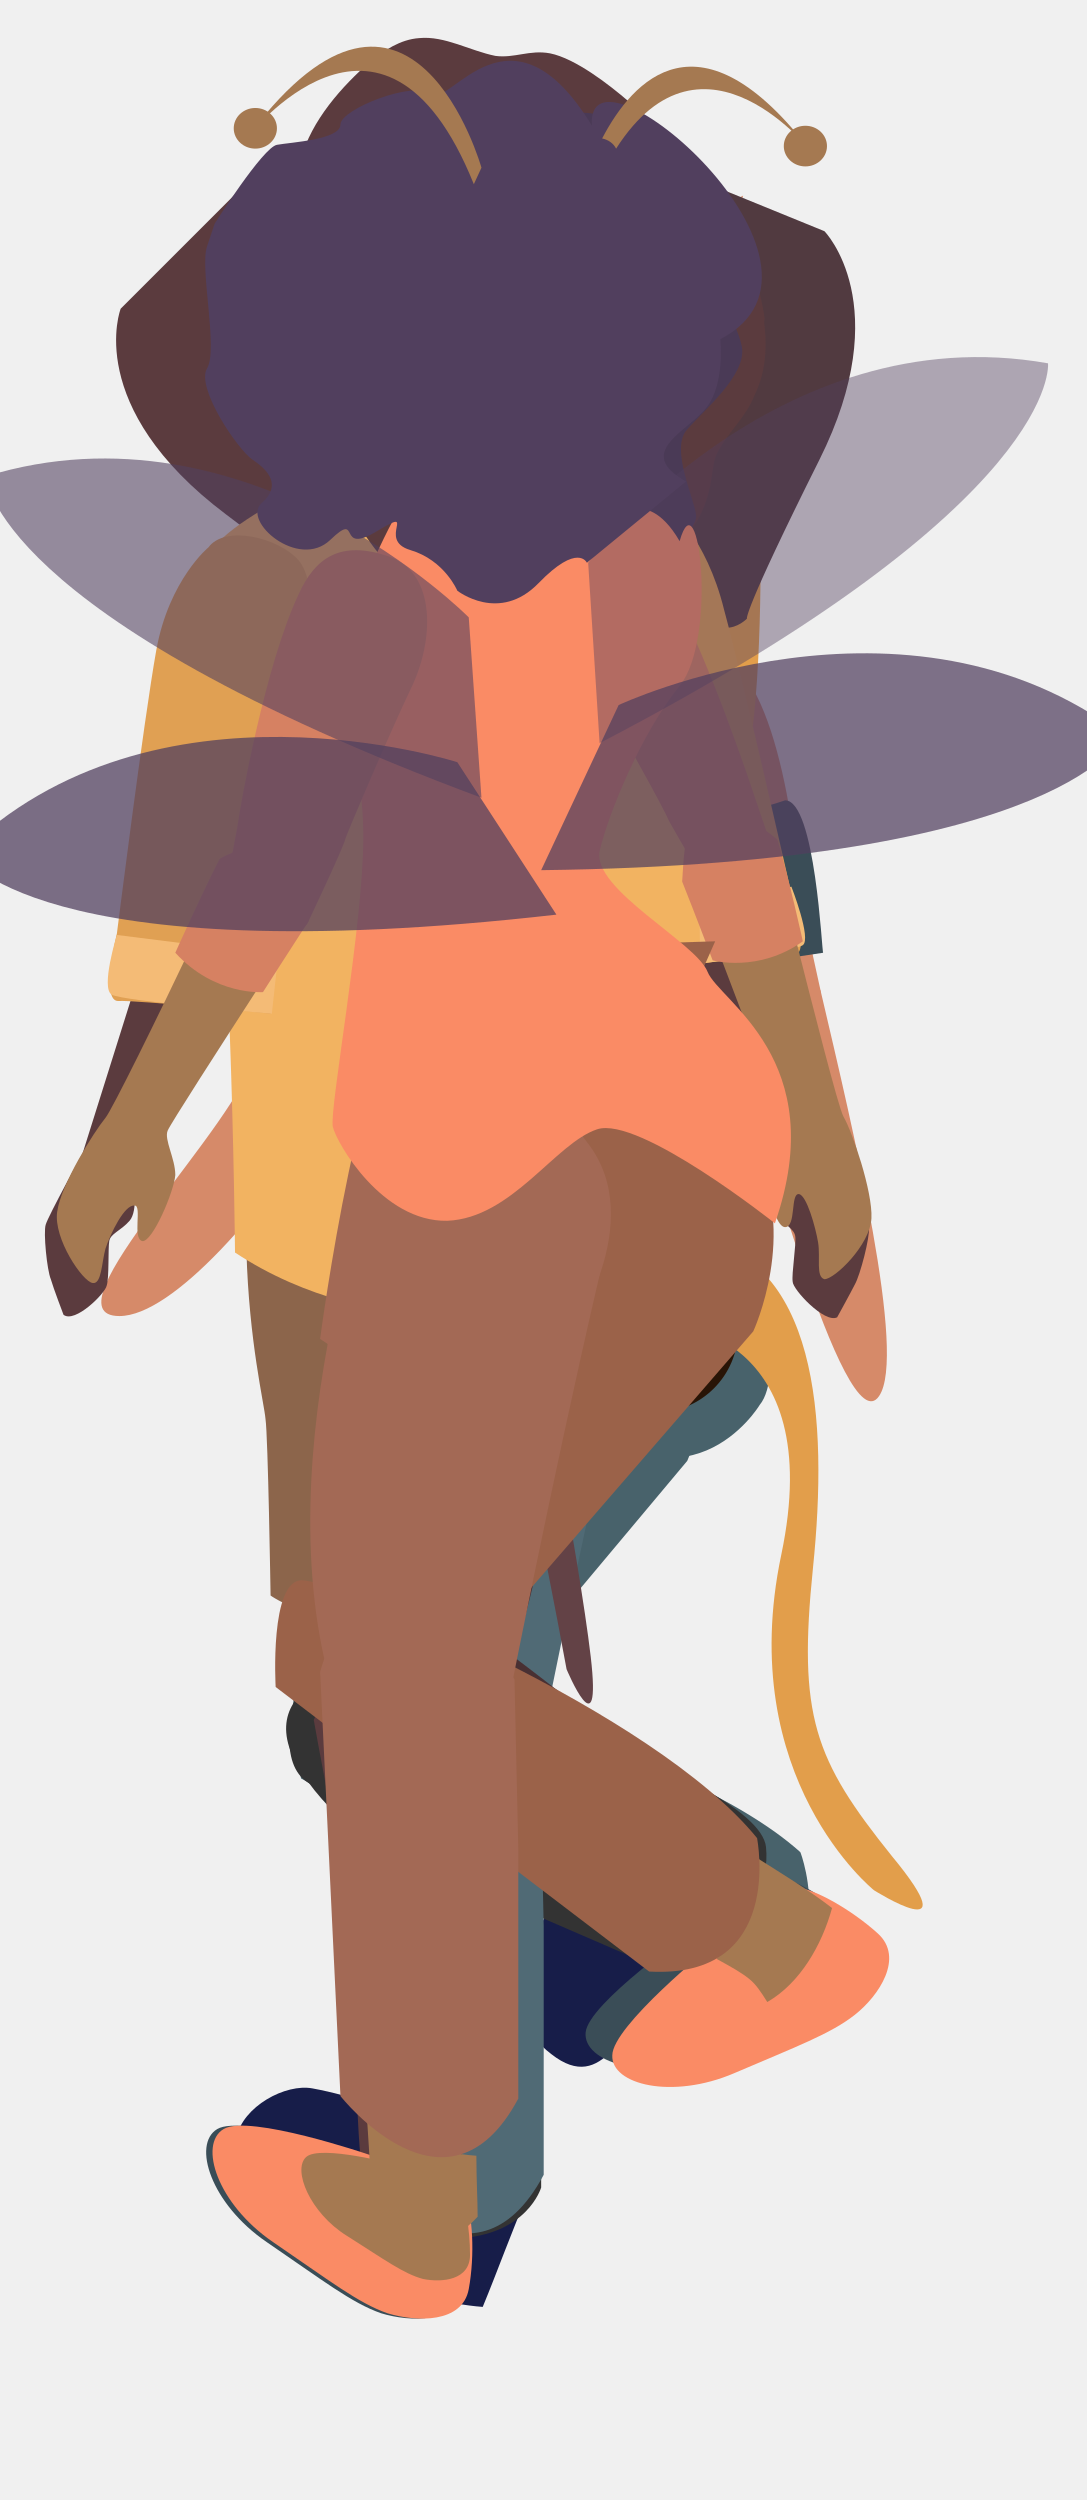
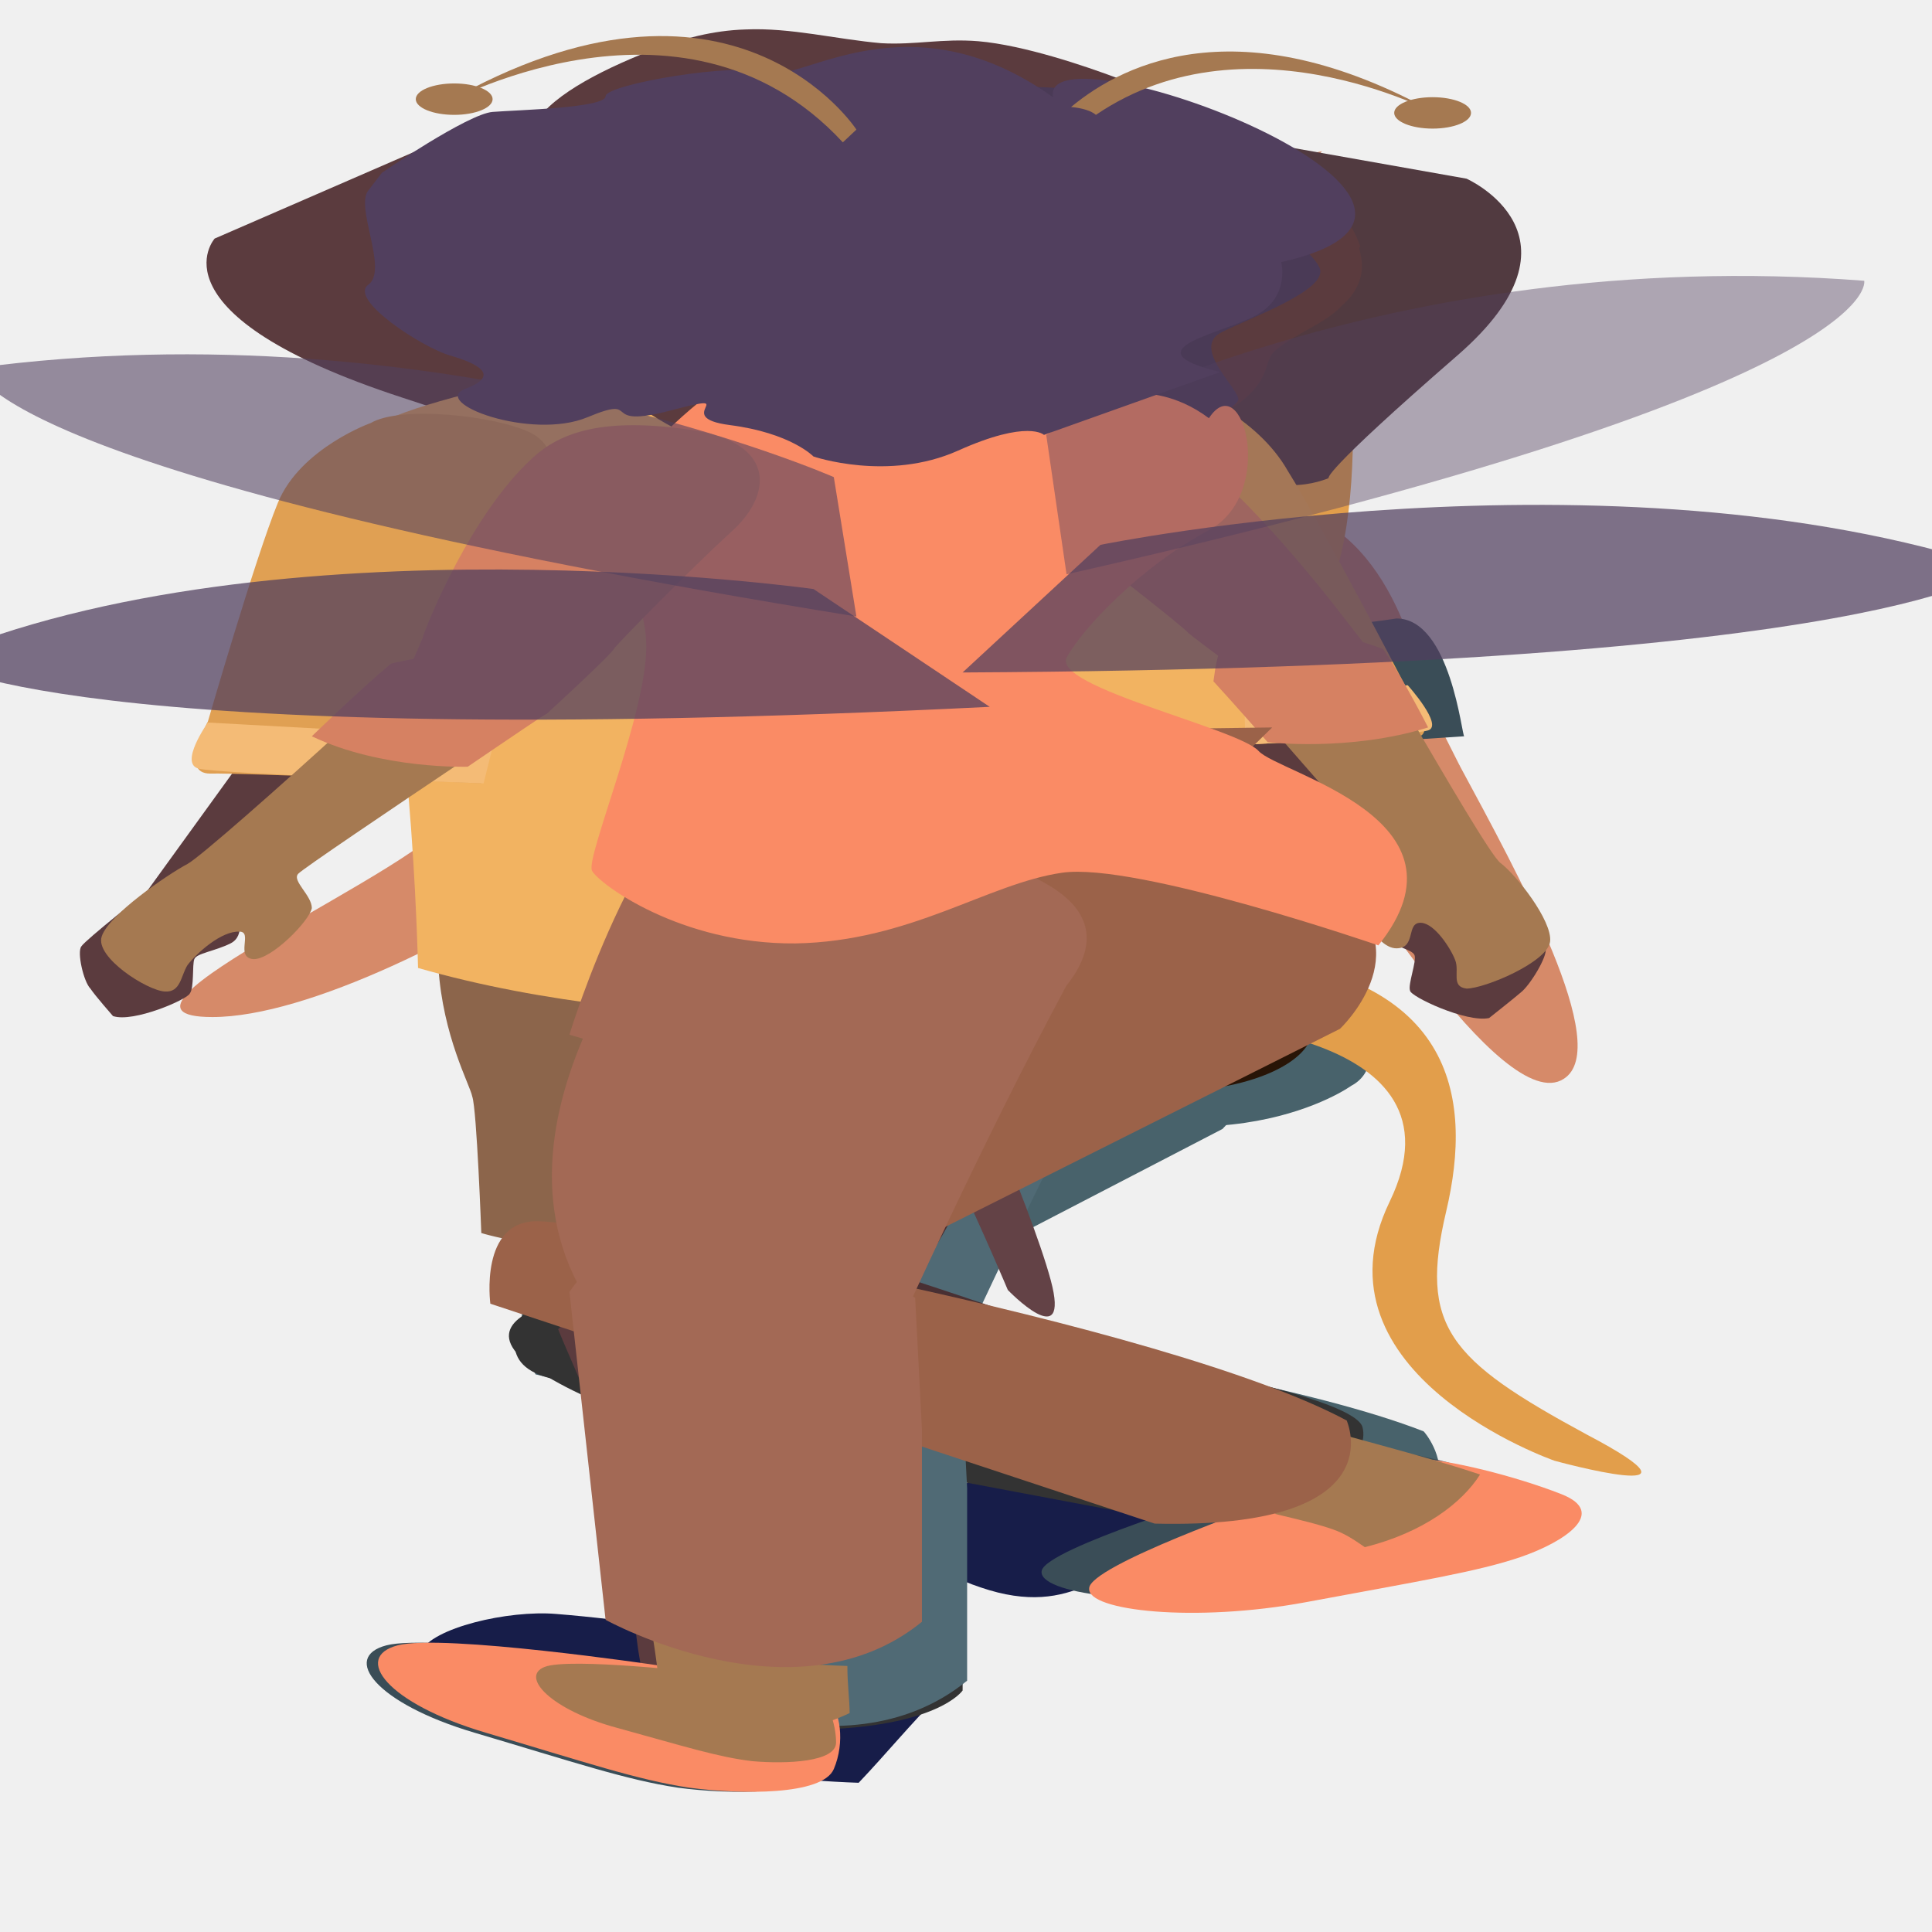
- <svg xmlns="http://www.w3.org/2000/svg" version="1.1" id="Layer_1" x="0px" y="0px" viewBox="0 0 85.5 196.8" style="enable-background:new 0 0 85.5 196.8;" xml:space="preserve">
+ <svg xmlns="http://www.w3.org/2000/svg" version="1.1" id="Layer_1" x="0px" y="0px" viewBox="0 0 85.5 196.8" style="enable-background:new 0 0 85.5 196.8;" height="250px" width="250px" preserveAspectRatio="none" xml:space="preserve">
  <style type="text/css">
	.st0{fill:#D68A69;}
	.st1{fill:#171D49;}
	.st2{fill:#48626B;}
	.st3{fill:#333333;}
	.st4{fill:#506A75;}
	.st5{fill:#FFFFFF;}
	.st6{fill:#3A4D57;}
	.st7{fill:#281406;}
	.st8{fill:#E29E4B;}
	.st9{fill:#493033;}
	.st10{fill:#966E53;}
	.st11{fill:#634246;}
	.st12{fill:#5B3B3E;}
	.st13{fill:#8C654B;}
	.st14{fill:#513A40;}
	.st15{fill:#E0A053;}
	.st16{fill:#F4BB76;}
	.st17{fill:#F2B361;}
	.st18{fill:#FA8B65;}
	.st19{fill:#A57951;}
	.st20{fill:#D68162;}
	.st21{fill:#9B6249;}
	.st22{fill:#A36955;}
	.st23{fill:#4A3A56;}
	.st24{opacity:0.58;fill:#513F5E;enable-background:new    ;}
	.st25{opacity:0.74;fill:#513F5E;enable-background:new    ;}
	.st26{opacity:0.42;fill:#513F5E;enable-background:new    ;}
	.st27{opacity:0.72;fill:#513F5E;enable-background:new    ;}
	.st28{fill:#513F5E;}

	@-webkit-keyframes leg_back_top {
	  0% {
	      -webkit-transform-origin: 20% 40%;
	              transform-origin: 20% 40%;
	      -webkit-transform: translate(0%, -10%) rotateZ(0deg);
	              transform: translate(0%, -10%) rotateZ(0deg);
	  }
	  15% {
	      -webkit-transform-origin: 20% 40%;
	              transform-origin: 20% 40%;
	      -webkit-transform: translate(-10%, -10%) rotateZ(-20deg);
	              transform: translate(-10%, -10%) rotateZ(-20deg);
	  }
	  30% {
	      -webkit-transform-origin: 20% 40%;
	              transform-origin: 20% 40%;
	      -webkit-transform: translate(5%, -10%) rotateZ(-20deg);
	              transform: translate(5%, -10%) rotateZ(-20deg);
	  }
	  45% {
	      -webkit-transform-origin: 20% 40%;
	              transform-origin: 20% 40%;
	      -webkit-transform: translate(-10%, 0%) rotateZ(-30deg);
	              transform: translate(-10%, 0%) rotateZ(-30deg);
	  }
	  60% {
	      -webkit-transform-origin: 20% 40%;
	              transform-origin: 20% 40%;
	      -webkit-transform: translate(-10%, 10%) rotateZ(-40deg);
	              transform: translate(-10%, 10%) rotateZ(-40deg);
	  }
	  70% {
	      -webkit-transform-origin: 20% 40%;
	              transform-origin: 20% 40%;
	      -webkit-transform: translate(30%, 10%) rotateZ(-50deg);
	              transform: translate(30%, 10%) rotateZ(-50deg);
	  }
	  80% {
	      -webkit-transform-origin: 20% 40%;
	              transform-origin: 20% 40%;
	      -webkit-transform: translate(30%, 10%) rotateZ(-30deg);
	              transform: translate(30%, 10%) rotateZ(-30deg);
	  }
	}
	@keyframes leg_back_top {
	  0% {
	      -webkit-transform-origin: 20% 40%;
	              transform-origin: 20% 40%;
	      -webkit-transform: translate(0%, -10%) rotateZ(0deg);
	              transform: translate(0%, -10%) rotateZ(0deg);
	  }
	  15% {
	      -webkit-transform-origin: 20% 40%;
	              transform-origin: 20% 40%;
	      -webkit-transform: translate(-10%, -10%) rotateZ(-20deg);
	              transform: translate(-10%, -10%) rotateZ(-20deg);
	  }
	  30% {
	      -webkit-transform-origin: 20% 40%;
	              transform-origin: 20% 40%;
	      -webkit-transform: translate(5%, -10%) rotateZ(-20deg);
	              transform: translate(5%, -10%) rotateZ(-20deg);
	  }
	  45% {
	      -webkit-transform-origin: 20% 40%;
	              transform-origin: 20% 40%;
	      -webkit-transform: translate(-10%, 0%) rotateZ(-30deg);
	              transform: translate(-10%, 0%) rotateZ(-30deg);
	  }
	  60% {
	      -webkit-transform-origin: 20% 40%;
	              transform-origin: 20% 40%;
	      -webkit-transform: translate(-10%, 10%) rotateZ(-40deg);
	              transform: translate(-10%, 10%) rotateZ(-40deg);
	  }
	  70% {
	      -webkit-transform-origin: 20% 40%;
	              transform-origin: 20% 40%;
	      -webkit-transform: translate(30%, 10%) rotateZ(-50deg);
	              transform: translate(30%, 10%) rotateZ(-50deg);
	  }
	  80% {
	      -webkit-transform-origin: 20% 40%;
	              transform-origin: 20% 40%;
	      -webkit-transform: translate(30%, 10%) rotateZ(-30deg);
	              transform: translate(30%, 10%) rotateZ(-30deg);
	  }
	}
	@-webkit-keyframes leg_back_bot {
	    0% {
	        -webkit-transform-origin: 20% 40%;
	                transform-origin: 20% 40%;
	        -webkit-transform: translate(-10%, -30%) rotateZ(60deg);
	                transform: translate(-10%, -30%) rotateZ(60deg);
	    }
	    15% {
	        -webkit-transform-origin: 20% 40%;
	                transform-origin: 20% 40%;
	        -webkit-transform: translate(-0%, -40%) rotateZ(70deg);
	                transform: translate(-0%, -40%) rotateZ(70deg);
	    }
	    30% {
	        -webkit-transform-origin: 20% 40%;
	                transform-origin: 20% 40%;
	        -webkit-transform: translate(10%, 0%) rotateZ(60deg);
	                transform: translate(10%, 0%) rotateZ(60deg);
	    }
	    45% {
	        -webkit-transform-origin: 20% 40%;
	                transform-origin: 20% 40%;
	        -webkit-transform: translate(15%, 0%) rotateZ(60deg);
	                transform: translate(15%, 0%) rotateZ(60deg);
	    }
	    60% {
	        -webkit-transform-origin: 20% 40%;
	                transform-origin: 20% 40%;
	        -webkit-transform: translate(20%, 0%) rotateZ(60deg);
	                transform: translate(20%, 0%) rotateZ(60deg);
	    }
	    70% {
	        -webkit-transform-origin: 20% 40%;
	                transform-origin: 20% 40%;
	        -webkit-transform: translate(70%, 0%) rotateZ(30deg);
	                transform: translate(70%, 0%) rotateZ(30deg);
	    }
	    80% {
	        -webkit-transform-origin: 20% 40%;
	                transform-origin: 20% 40%;
	        -webkit-transform: translate(50%, 0%) rotateZ(20deg);
	                transform: translate(50%, 0%) rotateZ(20deg);
	    }
	}
	@keyframes leg_back_bot {
	    0% {
	        -webkit-transform-origin: 20% 40%;
	                transform-origin: 20% 40%;
	        -webkit-transform: translate(-10%, -30%) rotateZ(60deg);
	                transform: translate(-10%, -30%) rotateZ(60deg);
	    }
	    15% {
	        -webkit-transform-origin: 20% 40%;
	                transform-origin: 20% 40%;
	        -webkit-transform: translate(-0%, -40%) rotateZ(70deg);
	                transform: translate(-0%, -40%) rotateZ(70deg);
	    }
	    30% {
	        -webkit-transform-origin: 20% 40%;
	                transform-origin: 20% 40%;
	        -webkit-transform: translate(10%, 0%) rotateZ(60deg);
	                transform: translate(10%, 0%) rotateZ(60deg);
	    }
	    45% {
	        -webkit-transform-origin: 20% 40%;
	                transform-origin: 20% 40%;
	        -webkit-transform: translate(15%, 0%) rotateZ(60deg);
	                transform: translate(15%, 0%) rotateZ(60deg);
	    }
	    60% {
	        -webkit-transform-origin: 20% 40%;
	                transform-origin: 20% 40%;
	        -webkit-transform: translate(20%, 0%) rotateZ(60deg);
	                transform: translate(20%, 0%) rotateZ(60deg);
	    }
	    70% {
	        -webkit-transform-origin: 20% 40%;
	                transform-origin: 20% 40%;
	        -webkit-transform: translate(70%, 0%) rotateZ(30deg);
	                transform: translate(70%, 0%) rotateZ(30deg);
	    }
	    80% {
	        -webkit-transform-origin: 20% 40%;
	                transform-origin: 20% 40%;
	        -webkit-transform: translate(50%, 0%) rotateZ(20deg);
	                transform: translate(50%, 0%) rotateZ(20deg);
	    }
	}
	@-webkit-keyframes foot_back {
	  0% {
	      -webkit-transform-origin: 20% 40%;
	              transform-origin: 20% 40%;
	      -webkit-transform: translate(-140%, 30%) rotateZ(10deg);
	              transform: translate(-140%, 30%) rotateZ(10deg);
	  }
	  15% {
	      -webkit-transform-origin: 20% 40%;
	              transform-origin: 20% 40%;
	      -webkit-transform: translate(-105%, 5%) rotateZ(60deg);
	              transform: translate(-105%, 5%) rotateZ(60deg);
	  }
	  30% {
	      -webkit-transform-origin: 20% 40%;
	              transform-origin: 20% 40%;
	      -webkit-transform: translate(-110%, 80%) rotateZ(40deg);
	              transform: translate(-110%, 80%) rotateZ(40deg);
	  }
	  45% {
	      -webkit-transform-origin: 20% 40%;
	              transform-origin: 20% 40%;
	      -webkit-transform: translate(-80%, 80%) rotateZ(40deg);
	              transform: translate(-80%, 80%) rotateZ(40deg);
	  }
	  60% {
	      -webkit-transform-origin: 20% 40%;
	              transform-origin: 20% 40%;
	      -webkit-transform: translate(-60%, 90%) rotateZ(20deg);
	              transform: translate(-60%, 90%) rotateZ(20deg);
	  }
	  70% {
	      -webkit-transform-origin: 20% 40%;
	              transform-origin: 20% 40%;
	      -webkit-transform: translate(150%, 100%) rotateZ(-50deg);
	              transform: translate(150%, 100%) rotateZ(-50deg);
	  }
	  80% {
	      -webkit-transform-origin: 20% 40%;
	              transform-origin: 20% 40%;
	      -webkit-transform: translate(130%, 80%) rotateZ(-60deg);
	              transform: translate(130%, 80%) rotateZ(-60deg);
	  }
	}
	@keyframes foot_back {
	  0% {
	      -webkit-transform-origin: 20% 40%;
	              transform-origin: 20% 40%;
	      -webkit-transform: translate(-140%, 30%) rotateZ(10deg);
	              transform: translate(-140%, 30%) rotateZ(10deg);
	  }
	  15% {
	      -webkit-transform-origin: 20% 40%;
	              transform-origin: 20% 40%;
	      -webkit-transform: translate(-105%, 5%) rotateZ(60deg);
	              transform: translate(-105%, 5%) rotateZ(60deg);
	  }
	  30% {
	      -webkit-transform-origin: 20% 40%;
	              transform-origin: 20% 40%;
	      -webkit-transform: translate(-110%, 80%) rotateZ(40deg);
	              transform: translate(-110%, 80%) rotateZ(40deg);
	  }
	  45% {
	      -webkit-transform-origin: 20% 40%;
	              transform-origin: 20% 40%;
	      -webkit-transform: translate(-80%, 80%) rotateZ(40deg);
	              transform: translate(-80%, 80%) rotateZ(40deg);
	  }
	  60% {
	      -webkit-transform-origin: 20% 40%;
	              transform-origin: 20% 40%;
	      -webkit-transform: translate(-60%, 90%) rotateZ(20deg);
	              transform: translate(-60%, 90%) rotateZ(20deg);
	  }
	  70% {
	      -webkit-transform-origin: 20% 40%;
	              transform-origin: 20% 40%;
	      -webkit-transform: translate(150%, 100%) rotateZ(-50deg);
	              transform: translate(150%, 100%) rotateZ(-50deg);
	  }
	  80% {
	      -webkit-transform-origin: 20% 40%;
	              transform-origin: 20% 40%;
	      -webkit-transform: translate(130%, 80%) rotateZ(-60deg);
	              transform: translate(130%, 80%) rotateZ(-60deg);
	  }
	}


	@-webkit-keyframes leg_front_top {
	  0% {
	      -webkit-transform-origin: 20% 40%;
	              transform-origin: 20% 40%;
	      -webkit-transform: translate(0%, 0%) rotateZ(-10deg);
	              transform: translate(0%, 0%) rotateZ(-10deg);
	  }
	  15% {
	      -webkit-transform-origin: 20% 40%;
	              transform-origin: 20% 40%;
	      -webkit-transform: translate(10%, 0%) rotateZ(-10deg);
	              transform: translate(10%, 0%) rotateZ(-10deg);
	  }
	  30% {
	      -webkit-transform-origin: 20% 40%;
	              transform-origin: 20% 40%;
	      -webkit-transform: translate(10%, 0%) rotateZ(-10deg);
	              transform: translate(10%, 0%) rotateZ(-10deg);
	  }
	  45% {
	      -webkit-transform-origin: 20% 40%;
	              transform-origin: 20% 40%;
	      -webkit-transform: translate(-20%, 0%) rotateZ(20deg);
	              transform: translate(-20%, 0%) rotateZ(20deg);
	  }
	  60% {
	      -webkit-transform-origin: 20% 40%;
	              transform-origin: 20% 40%;
	      -webkit-transform: translate(-20%, -10%) rotateZ(30deg);
	              transform: translate(-20%, -10%) rotateZ(30deg);
	  }
	  70% {
	      -webkit-transform-origin: 20% 40%;
	              transform-origin: 20% 40%;
	      -webkit-transform: translate(-0%, -10%) rotateZ(0deg);
	              transform: translate(-0%, -10%) rotateZ(0deg);
	  }
	  80% {
	      -webkit-transform-origin: 20% 40%;
	              transform-origin: 20% 40%;
	      -webkit-transform: translate(-10%, -10%) rotateZ(10deg);
	              transform: translate(-10%, -10%) rotateZ(10deg);
	  }
	}


	@keyframes leg_front_top {
	  0% {
	      -webkit-transform-origin: 20% 40%;
	              transform-origin: 20% 40%;
	      -webkit-transform: translate(0%, 0%) rotateZ(-10deg);
	              transform: translate(0%, 0%) rotateZ(-10deg);
	  }
	  15% {
	      -webkit-transform-origin: 20% 40%;
	              transform-origin: 20% 40%;
	      -webkit-transform: translate(10%, 0%) rotateZ(-10deg);
	              transform: translate(10%, 0%) rotateZ(-10deg);
	  }
	  30% {
	      -webkit-transform-origin: 20% 40%;
	              transform-origin: 20% 40%;
	      -webkit-transform: translate(10%, 0%) rotateZ(-10deg);
	              transform: translate(10%, 0%) rotateZ(-10deg);
	  }
	  45% {
	      -webkit-transform-origin: 20% 40%;
	              transform-origin: 20% 40%;
	      -webkit-transform: translate(-20%, 0%) rotateZ(20deg);
	              transform: translate(-20%, 0%) rotateZ(20deg);
	  }
	  60% {
	      -webkit-transform-origin: 20% 40%;
	              transform-origin: 20% 40%;
	      -webkit-transform: translate(-20%, -10%) rotateZ(30deg);
	              transform: translate(-20%, -10%) rotateZ(30deg);
	  }
	  70% {
	      -webkit-transform-origin: 20% 40%;
	              transform-origin: 20% 40%;
	      -webkit-transform: translate(-0%, -10%) rotateZ(0deg);
	              transform: translate(-0%, -10%) rotateZ(0deg);
	  }
	  80% {
	      -webkit-transform-origin: 20% 40%;
	              transform-origin: 20% 40%;
	      -webkit-transform: translate(-10%, -10%) rotateZ(10deg);
	              transform: translate(-10%, -10%) rotateZ(10deg);
	  }
	}
	@-webkit-keyframes leg_front_bot {

	  0% {
	      -webkit-transform-origin: 20% 40%;
	              transform-origin: 20% 40%;
	      -webkit-transform: translate(30%, 0%) rotateZ(-10deg);
	              transform: translate(30%, 0%) rotateZ(-10deg);
	  }
	  15% {
	      -webkit-transform-origin: 20% 40%;
	              transform-origin: 20% 40%;
	      -webkit-transform: translate(80%, 0%) rotateZ(-10deg);
	              transform: translate(80%, 0%) rotateZ(-10deg);
	  }
	  30% {
	      -webkit-transform-origin: 20% 40%;
	              transform-origin: 20% 40%;
	      -webkit-transform: translate(60%, 0%) rotateZ(-10deg);
	              transform: translate(60%, 0%) rotateZ(-10deg);
	  }
	  45% {
	      -webkit-transform-origin: 20% 40%;
	              transform-origin: 20% 40%;
	      -webkit-transform: translate(5%, 10%) rotateZ(-50deg);
	              transform: translate(5%, 10%) rotateZ(-50deg);
	  }
	  60% {
	      -webkit-transform-origin: 20% 40%;
	              transform-origin: 20% 40%;
	      -webkit-transform: translate(-120%, -10%) rotateZ(-10deg);
	              transform: translate(-120%, -10%) rotateZ(-10deg);
	  }
	  70% {
	      -webkit-transform-origin: 20% 40%;
	              transform-origin: 20% 40%;
	      -webkit-transform: translate(-10%, -10%) rotateZ(0deg);
	              transform: translate(-10%, -10%) rotateZ(0deg);
	  }
	  80% {
	      -webkit-transform-origin: 20% 40%;
	              transform-origin: 20% 40%;
	      -webkit-transform: translate(-40%, 0%) rotateZ(-10deg);
	              transform: translate(-40%, 0%) rotateZ(-10deg);
	  }
	}
	@keyframes leg_front_bot {

	  0% {
	      -webkit-transform-origin: 20% 40%;
	              transform-origin: 20% 40%;
	      -webkit-transform: translate(30%, 0%) rotateZ(-10deg);
	              transform: translate(30%, 0%) rotateZ(-10deg);
	  }
	  15% {
	      -webkit-transform-origin: 20% 40%;
	              transform-origin: 20% 40%;
	      -webkit-transform: translate(80%, 0%) rotateZ(-10deg);
	              transform: translate(80%, 0%) rotateZ(-10deg);
	  }
	  30% {
	      -webkit-transform-origin: 20% 40%;
	              transform-origin: 20% 40%;
	      -webkit-transform: translate(60%, 0%) rotateZ(-10deg);
	              transform: translate(60%, 0%) rotateZ(-10deg);
	  }
	  45% {
	      -webkit-transform-origin: 20% 40%;
	              transform-origin: 20% 40%;
	      -webkit-transform: translate(5%, 10%) rotateZ(-50deg);
	              transform: translate(5%, 10%) rotateZ(-50deg);
	  }
	  60% {
	      -webkit-transform-origin: 20% 40%;
	              transform-origin: 20% 40%;
	      -webkit-transform: translate(-120%, -10%) rotateZ(-10deg);
	              transform: translate(-120%, -10%) rotateZ(-10deg);
	  }
	  70% {
	      -webkit-transform-origin: 20% 40%;
	              transform-origin: 20% 40%;
	      -webkit-transform: translate(-10%, -10%) rotateZ(0deg);
	              transform: translate(-10%, -10%) rotateZ(0deg);
	  }
	  80% {
	      -webkit-transform-origin: 20% 40%;
	              transform-origin: 20% 40%;
	      -webkit-transform: translate(-40%, 0%) rotateZ(-10deg);
	              transform: translate(-40%, 0%) rotateZ(-10deg);
	  }
	}

	@-webkit-keyframes foot_front {
	  0% {
	      -webkit-transform-origin: 20% 40%;
	              transform-origin: 20% 40%;
	      -webkit-transform: translate(20%, 0%) rotateZ(-10deg);
	              transform: translate(20%, 0%) rotateZ(-10deg);
	  }
	  15% {
	      -webkit-transform-origin: 20% 40%;
	              transform-origin: 20% 40%;
	      -webkit-transform: translate(60%, 0%) rotateZ(-10deg);
	              transform: translate(60%, 0%) rotateZ(-10deg);
	  }
	  30% {
	      -webkit-transform-origin: 20% 40%;
	              transform-origin: 20% 40%;
	      -webkit-transform: translate(50%, 30%) rotateZ(-40deg);
	              transform: translate(50%, 30%) rotateZ(-40deg);
	  }
	  45% {
	      -webkit-transform-origin: 20% 40%;
	              transform-origin: 20% 40%;
	      -webkit-transform: translate(80%, -10%) rotateZ(-60deg);
	              transform: translate(80%, -10%) rotateZ(-60deg);
	  }
	  60% {
	      -webkit-transform-origin: 20% 40%;
	              transform-origin: 20% 40%;
	      -webkit-transform: translate(-70%, -10%) rotateZ(-20deg);
	              transform: translate(-70%, -10%) rotateZ(-20deg);
	  }
	  70% {
	      -webkit-transform-origin: 20% 40%;
	              transform-origin: 20% 40%;
	      -webkit-transform: translate(-10%, -40%) rotateZ(20deg);
	              transform: translate(-10%, -40%) rotateZ(20deg);
	  }
	  80% {
	      -webkit-transform-origin: 20% 40%;
	              transform-origin: 20% 40%;
	      -webkit-transform: translate(-10%, -10%) rotateZ(-20deg);
	              transform: translate(-10%, -10%) rotateZ(-20deg);
	  }
	}

	@keyframes foot_front {
	  0% {
	      -webkit-transform-origin: 20% 40%;
	              transform-origin: 20% 40%;
	      -webkit-transform: translate(20%, 0%) rotateZ(-10deg);
	              transform: translate(20%, 0%) rotateZ(-10deg);
	  }
	  15% {
	      -webkit-transform-origin: 20% 40%;
	              transform-origin: 20% 40%;
	      -webkit-transform: translate(60%, 0%) rotateZ(-10deg);
	              transform: translate(60%, 0%) rotateZ(-10deg);
	  }
	  30% {
	      -webkit-transform-origin: 20% 40%;
	              transform-origin: 20% 40%;
	      -webkit-transform: translate(50%, 30%) rotateZ(-40deg);
	              transform: translate(50%, 30%) rotateZ(-40deg);
	  }
	  45% {
	      -webkit-transform-origin: 20% 40%;
	              transform-origin: 20% 40%;
	      -webkit-transform: translate(80%, -10%) rotateZ(-60deg);
	              transform: translate(80%, -10%) rotateZ(-60deg);
	  }
	  60% {
	      -webkit-transform-origin: 20% 40%;
	              transform-origin: 20% 40%;
	      -webkit-transform: translate(-70%, -10%) rotateZ(-20deg);
	              transform: translate(-70%, -10%) rotateZ(-20deg);
	  }
	  70% {
	      -webkit-transform-origin: 20% 40%;
	              transform-origin: 20% 40%;
	      -webkit-transform: translate(-10%, -40%) rotateZ(20deg);
	              transform: translate(-10%, -40%) rotateZ(20deg);
	  }
	  80% {
	      -webkit-transform-origin: 20% 40%;
	              transform-origin: 20% 40%;
	      -webkit-transform: translate(-10%, -10%) rotateZ(-20deg);
	              transform: translate(-10%, -10%) rotateZ(-20deg);
	  }
	}


	@-webkit-keyframes arm_back_top {
	  0% {
	      -webkit-transform-origin: 20% 40%;
	              transform-origin: 20% 40%;
	      -webkit-transform: translate(0%, 0%) rotateZ(0deg);
	              transform: translate(0%, 0%) rotateZ(0deg);
	  }
	  45% {
	      -webkit-transform-origin: 20% 40%;
	              transform-origin: 20% 40%;
	      -webkit-transform: translate(-20%, 0%) rotateZ(20deg);
	              transform: translate(-20%, 0%) rotateZ(20deg);
	  }
	}


	@keyframes arm_back_top {
	  0% {
	      -webkit-transform-origin: 20% 40%;
	              transform-origin: 20% 40%;
	      -webkit-transform: translate(0%, 0%) rotateZ(0deg);
	              transform: translate(0%, 0%) rotateZ(0deg);
	  }
	  45% {
	      -webkit-transform-origin: 20% 40%;
	              transform-origin: 20% 40%;
	      -webkit-transform: translate(-20%, 0%) rotateZ(20deg);
	              transform: translate(-20%, 0%) rotateZ(20deg);
	  }
	}

	@-webkit-keyframes arm_back_bot {
	  0% {
	      -webkit-transform-origin: 20% 40%;
	              transform-origin: 20% 40%;
	      -webkit-transform: translate(0%, 0%) rotateZ(0deg);
	              transform: translate(0%, 0%) rotateZ(0deg);
	  }
	    45% {
	        -webkit-transform-origin: 20% 40%;
	                transform-origin: 20% 40%;
	        -webkit-transform: translate(-120%, 0%) rotateZ(30deg);
	                transform: translate(-120%, 0%) rotateZ(30deg);
	    }
	}

	@keyframes arm_back_bot {
	  0% {
	      -webkit-transform-origin: 20% 40%;
	              transform-origin: 20% 40%;
	      -webkit-transform: translate(0%, 0%) rotateZ(0deg);
	              transform: translate(0%, 0%) rotateZ(0deg);
	  }
	    45% {
	        -webkit-transform-origin: 20% 40%;
	                transform-origin: 20% 40%;
	        -webkit-transform: translate(-120%, 0%) rotateZ(30deg);
	                transform: translate(-120%, 0%) rotateZ(30deg);
	    }
	}

	@-webkit-keyframes arm_front_top {
	  0% {
	      -webkit-transform-origin: 20% 40%;
	              transform-origin: 20% 40%;
	      -webkit-transform: translate(0%, 0%) rotateZ(-0deg);
	              transform: translate(0%, 0%) rotateZ(-0deg);
	  }
	  45% {
	      -webkit-transform-origin: 20% 40%;
	              transform-origin: 20% 40%;
	      -webkit-transform: translate(15%, 5%) rotateZ(-20deg);
	              transform: translate(15%, 5%) rotateZ(-20deg);
	  }
	}

	@keyframes arm_front_top {
	  0% {
	      -webkit-transform-origin: 20% 40%;
	              transform-origin: 20% 40%;
	      -webkit-transform: translate(0%, 0%) rotateZ(-0deg);
	              transform: translate(0%, 0%) rotateZ(-0deg);
	  }
	  45% {
	      -webkit-transform-origin: 20% 40%;
	              transform-origin: 20% 40%;
	      -webkit-transform: translate(15%, 5%) rotateZ(-20deg);
	              transform: translate(15%, 5%) rotateZ(-20deg);
	  }
	}

	@-webkit-keyframes arm_front_bot {
	  0% {
	      -webkit-transform-origin: 20% 40%;
	              transform-origin: 20% 40%;
	      -webkit-transform: translate(0%, 0%) rotateZ(0deg);
	              transform: translate(0%, 0%) rotateZ(0deg);
	  }
	  45% {
	      -webkit-transform-origin: 20% 40%;
	              transform-origin: 20% 40%;
	      -webkit-transform: translate(70%, 30%) rotateZ(-50deg);
	              transform: translate(70%, 30%) rotateZ(-50deg);
	  }
	}

	@keyframes arm_front_bot {
	  0% {
	      -webkit-transform-origin: 20% 40%;
	              transform-origin: 20% 40%;
	      -webkit-transform: translate(0%, 0%) rotateZ(0deg);
	              transform: translate(0%, 0%) rotateZ(0deg);
	  }
	  45% {
	      -webkit-transform-origin: 20% 40%;
	              transform-origin: 20% 40%;
	      -webkit-transform: translate(70%, 30%) rotateZ(-50deg);
	              transform: translate(70%, 30%) rotateZ(-50deg);
	  }
	}

	@-webkit-keyframes tail {
	  0% {
	      -webkit-transform-origin: 20% 40%;
	              transform-origin: 20% 40%;
	      -webkit-transform: translate(0%, 0%) rotateZ(0deg);
	              transform: translate(0%, 0%) rotateZ(0deg);
	  }
	  50% {
	      -webkit-transform-origin: 20% 40%;
	              transform-origin: 20% 40%;
	      -webkit-transform: translate(-20%, 0%) rotateZ(0deg);
	              transform: translate(-20%, 0%) rotateZ(0deg);
	  }
	}

	@keyframes tail {
	  0% {
	      -webkit-transform-origin: 20% 40%;
	              transform-origin: 20% 40%;
	      -webkit-transform: translate(0%, 0%) rotateZ(0deg);
	              transform: translate(0%, 0%) rotateZ(0deg);
	  }
	  50% {
	      -webkit-transform-origin: 20% 40%;
	              transform-origin: 20% 40%;
	      -webkit-transform: translate(-20%, 0%) rotateZ(0deg);
	              transform: translate(-20%, 0%) rotateZ(0deg);
	  }
	}









	#foot_x5F_front {
	  -webkit-animation : foot_front 1.5s linear infinite;
	          animation : foot_front 1.5s linear infinite;
	}
	#foot_x5F_back {
	  -webkit-animation : foot_back 1.5s linear infinite;
	          animation : foot_back 1.5s linear infinite;
	}
	#leg_x5F_back_x5F_top {
	  -webkit-animation : leg_back_top 1.5s linear infinite;
	          animation : leg_back_top 1.5s linear infinite;
	}
	#leg_x5F_back_x5F_bot{
	  -webkit-animation : leg_back_bot 1.5s linear infinite;
	          animation : leg_back_bot 1.5s linear infinite;
	}
	#leg_x5F_front_x5F_bot{
	  -webkit-animation : leg_front_bot 1.5s linear infinite;
	          animation : leg_front_bot 1.5s linear infinite;
	}
	#leg_x5F_front_x5F_top{
	  -webkit-animation : leg_front_top 1.5s linear infinite;
	          animation : leg_front_top 1.5s linear infinite;
	}
	#arm_x5F_back_x5F_top {
	  -webkit-animation : arm_back_top 1.5s linear infinite;
	          animation : arm_back_top 1.5s linear infinite;
	}
	#arm_x5F_back_x5F_bot {
	  -webkit-animation : arm_back_bot 1.5s linear infinite;
	          animation : arm_back_bot 1.5s linear infinite;
	}
	#arm_x5F_front_x5F_top {
	  -webkit-animation : arm_front_top 1.5s linear infinite;
	          animation : arm_front_top 1.5s linear infinite;
	}
	#arm_x5F_front_x5F_bot {
	  -webkit-animation : arm_front_bot 1.5s linear infinite;
	          animation : arm_front_bot 1.5s linear infinite;
	}
	#tail {
	  -webkit-animation : tail 1.5s linear infinite;
	          animation : tail 1.5s linear infinite;
	}
</style>
  <g id="CAT_x2F_BUNNY">
    <polyline id="ear_x5F_front" class="st0" points="27.1,15.2 27.1,24.2 32.1,20.2  " />
    <polyline id="ear_x5F_back" class="st0" points="58.5,15.4 50.4,19.4 56.2,22.1  " />
    <path id="arm_x5F_back_x5F_top" class="st0" d="M64.6,78c-0.8-3.7-1.5-6.6-1.6-8.2c-0.7-6.2-2.5-20.2-8.8-18.5   c-5.3,1.4-3.1,9.6-2,14.8c0.2,0.8,4.4,11.5,5.3,14.4c0.1,0.2,0.2,0.5,0.3,1c1.8,1.5,3.2,2.7,3.9,1.2C63.7,81.4,64.6,80.7,64.6,78z" />
    <path id="arm_x5F_back_x5F_bot" class="st0" d="M64.6,78c-1.1-1.6-2.7-2.5-4.6-1.2c-0.7,1.4-2,2.9-2.2,4.7   c1.6,5.8,8.7,32.4,11.4,28.4C71.4,106.7,67.2,89.1,64.6,78z" />
    <path id="foot_x5F_front" class="st1" d="M41.6,172.6c-5.2-3.7-10.5-7-17-8.2c-2.1-0.4-5.5,1.4-6,3.9s-2.8,3.1,0.4,6.2   c3.1,3.1,13.6,6.7,19,7.1C39.2,178.7,40.3,175.6,41.6,172.6z" />
    <path id="foot_x5F_back" class="st1" d="M52,157.3c2.3-1.4,4.6-2.7,6.5-4.6c0.7-0.7-3.1-4.8-3.5-5.2c-0.4-0.5-0.7-0.6-0.4-0.3   c-0.7-0.3-0.6,0.2-1,0.5c-1,0.6-0.2-0.6-2.3-0.2s-7-0.6-8.3,3c-1.3,3.7-3.8,8,0.4,11.2C47.6,165,49,159.2,52,157.3z" />
    <path id="CAT_x5F_leg_x5F_back_x5F_bot" class="st2" d="M56.3,157.3L23.7,140c0,0-1.8-8.3,0.7-8.6c2.6-0.3,29,5.8,38.6,14.4   C63,145.7,66.9,156.2,56.3,157.3z" />
    <path id="CAT_x5F_leg_x5F_back_x5F_top" class="st2" d="M37.2,102.9c0,0,12.8-8.2,16.6-2c3.8,6.3,0.3,14.1,0.3,14.1l-19.6,23.4   c0,0-12.6,8.5-11.2-4.4S37.2,102.9,37.2,102.9z" />
    <path id="CAT_x5F_hip_x5F_back" class="st2" d="M58.3,80.1l-4.7,10.6c0,0-1.8,1.8,1,3.2c2.8,1.4,5.2,5.5,5.2,5.5s2,8.8,0,11.2   c0,0-5.8,9.7-16-0.5L42.9,88l2.5-7.5L58.3,80.1z" />
    <path id="leg_x5F_back_x5F_top" class="st3" d="M36.2,102.5L24,131.2c0,0-6.5,15.8,10.4,7l17.2-27c0,0,6.4-9.9,2.7-13.5   C50.7,94,36.2,102.5,36.2,102.5z" />
    <path id="leg_x5F_back_x5F_bot" class="st3" d="M41.1,150.3l12.7,5.5c0,0,7.1-4.7,6.5-10.4s-30.8-14.6-30.8-14.6s-11.1,1.5-5.3,9.4   C30,148.2,41.1,150.3,41.1,150.3z" />
    <path id="leg_x5F_front_x5F_bot" class="st3" d="M37,133.8c-4.8-2.1-8.7,0.6-10,4.8c0.7,15,1.4,31.5,1.6,33.4c0,0,1.7,4.4,7.3,4.2   s6.7-4,6.7-4s0.1-25-0.3-33C41,137.1,39.4,135.2,37,133.8z" />
    <path id="leg_x5F_front_x5F_top" class="st3" d="M56.3,101.1c-1.1-9.7-25-6.7-28.8-2.2c0,0-1.9,9.3-1.6,15.1   c0.1,2.5,0.6,13.1,1.1,24.6c-1.1,6.7,2.6,8.1,7.4,10.2c2.4,1.4,7.4-4.5,7.9-9.6c0-0.4,0-0.8-0.1-1.2   C41,119.3,45.5,110.4,56.3,101.1z" />
    <path id="CAT_x5F_leg_x5F_front_x5F_bot" class="st4" d="M42.8,151.6l-0.3-13.4c0,0-10.5-16.7-15.3-0.6l1.6,33.4   c0,0,8.4,10.7,14,0.2L42.8,151.6z" />
    <path id="CAT_x5F_leg_x5F_front_x5F_top" class="st4" d="M39,94c0,0,13.8-3.1,10.1,12.8s-7.3,34.3-7.3,34.3s-7.6,17.5-13.5-1.6   s4-44.1,4-44.1L39,94z" />
    <path id="CAT_x5F_hip_x5F_front" class="st4" d="M48.2,81.7c0,0-5,7.8,0,14.2c5,6.3-1.5,15.5-1.5,15.5s-7.4,8.3-19.5,0   c0,0,3.3-25.2,8-28.9S48.2,81.7,48.2,81.7z" />
    <path id="top" class="st5" d="M25.7,98.7c0,0,7,3.8,16.2,3.8c9.3,0,14.4-3.8,14.4-3.8c-0.9-10.7,1.3-17.5,0.1-22.4   c-1-4-2.9-20.3-2.9-20.3c-2.8,6.6-3.1,7.7-3.1,7.7c-3.9-5.8-15.5-5.6-15.5-5.6c0.6,6.2-3.2,11.7-5.1,13s-3.8,0.7-1.9,7.4   C28.7,83.3,28.8,89.3,25.7,98.7z" />
    <path id="arm_x5F_front_x5F_bot" class="st0" d="M26,78.8c-2.7-0.9-3.7,2.1-6,4.2c-0.8,5.1-16.8,20.6-10.6,20.6   c4.2,0,11.5-8.4,16.5-16.4C25.6,83.4,30.8,79.8,26,78.8z" />
    <path id="arm_x5F_front_x5F_top" class="st0" d="M31,52.7c-6-1.4-8.4,8.6-9,13c-0.6,4.4-2.4,12.4-2,16.8c0,0.2,0,0.3,0,0.5   c1-3.8-2,5.3,0.6,6.2c4.8,1,3.7-1.2,5.3-2c0.2-0.3,0.4-0.6,0.6-0.9c2.5-4.1,4.3-8,4.6-10.4C32.1,68.7,38.1,54.4,31,52.7z" />
    <polygon id="CAT_x5F_chest" class="st0" points="39.4,63 38.7,70 33.9,70 27.5,47.6 39.4,49  " />
    <path id="CAT_x5F_top" class="st6" d="M61.8,63c0,0-16,5.9-38.8,0l-1.6,10l12.2,2l-2.1,15l26.7-1.2l-0.7-12.7l7.3-1.1   C64.7,75.1,64.2,63,61.8,63z" />
    <path id="hair" class="st7" d="M42.1,69.2c0,0-2-1.1-4-1s-0.7-1.8-1.9-0.7c0,0-1-18.2-8.4-15.6c0,0-1.5-12.1-3.4-20.7   s4-12.1,4-12.1s-0.2-7.5,8.8-9s17.8,1.9,19,9.1s1.9,9.2,3.1,9.4c0,0,1.3,24.1-2.2,31.6C52.5,70.1,46.3,75.1,42.1,69.2z" />
    <path id="CAT_x5F_hair" class="st8" d="M42.9,74.7c0,0-2-1.2-4-1.1s-0.7-2-1.9-0.8c0,0-1.4-20.5-8.7-17.4c0,0-1.7-13.6-3.8-23.3   s3.8-13.7,3.8-13.7S28,10,36.9,8.1S54.7,9.9,56.1,18s2.1,10.3,3.3,10.5c0,0,1.8,27.1-1.6,35.6C53.3,75.5,47.2,81.3,42.9,74.7z" />
    <circle id="tail" class="st7" cx="51.6" cy="104.7" r="6.5" />
    <path id="CAT_x5F_tail" class="st8" d="M52.7,104.2c0,0,12.5,0.6,8.8,18.2c-3.7,17.6,7.3,26.4,7.3,26.4s7.6,4.8,1.4-2.7   c-6.1-7.6-7.4-11-6.2-22.7s0.4-24.6-9.7-26.1S52.7,104.2,52.7,104.2z" />
  </g>
  <g id="ELEPHANT">
    <path id="ELEPHANT_x5F_foot_x5F_back" class="st6" d="M54.5,152c0,0-8.2,5.7-8.4,8s4.5,3.8,9.5,2.1s7.8-2.5,9.8-3.9   c2-1.4,4.2-4.3,2.3-6.3s-4.7-3.8-6-4C60.3,147.6,54.5,152,54.5,152z" />
    <path id="ELEPHANT_x5F_leg_x5F_back_x5F_bot" class="st9" d="M25.4,134.5c0,0.5,0.2,0.9,0.4,1.3c4,2,10.9,4.9,17.8,9.4   c8,5.3,12.4,8.7,14.6,8.8c2.2,0.1,4.1-2.1,4.1-4.3s-17-15.7-23.1-20.2c-2.1-1.6-3.9-2.7-5.7-3.6C29.5,126.3,25.5,128.9,25.4,134.5z   " />
    <g id="ELEPHANT_x5F_leg_x5F_back_x5F_top">
      <path class="st9" d="M38.5,135.8c0.2-0.8,0.5-1.4,0.7-2c1.9-5,2.7-8.7,3.5-12.2c-4-0.7-7.8-4.1-10.7-7.8c-0.7,2.4-1.2,4.3-1.4,5.4    c-0.8,3-1.6,8.7-3.3,15.3C30.3,137.5,34.7,137,38.5,135.8z" />
      <path class="st10" d="M34.7,88.5c-2.3,6.7-3,11.7-3.3,12.9c-0.3,1.3-4.6,13.1-4.6,13.1s2.3,3.5,8.9,5.8c7.3,2.5,9.7-0.1,9.7-0.1    l9.1-20.6c0,0-11.4-8.7-15-9.9C35.8,88.6,34.6,88.4,34.7,88.5z" />
    </g>
    <path id="ELEPHANT_x5F_foot_x5F_front" class="st6" d="M28.5,169.6c0,0-9.4-3.2-11.4-2s-0.5,5.9,3.9,8.9s6.7,4.8,9,5.6   c2.3,0.7,5.9,0.8,6.4-1.9s0.3-6-0.3-7.2C35.6,171.6,28.5,169.6,28.5,169.6z" />
    <path id="ELEPHANT_x5F_tail" class="st11" d="M41.9,103.4c0,0,3.7,19.3,4.6,27c0.9,7.7-1.9,1-1.9,1s-4.3-23.6-5.9-25.7   C37.1,103.6,41.9,103.4,41.9,103.4z" />
    <path id="ELEPHANT_x5F_leg_x5F_front_x5F_bot" class="st12" d="M25.5,134.2c-0.4,0.3-0.6,0.7-0.8,1.2c0.8,4.6,2.5,12.2,3,20.7   c0.5,10,0.4,15.8,1.6,17.7s4.1,2,5.9,0.7c1.7-1.3,2.5-24,2.5-31.8c0-2.7-0.2-4.9-0.5-6.9C34.4,132.5,30,130.9,25.5,134.2z" />
    <g id="ELEPHANT_x5F_leg_x5F_front_x5F_top">
      <path class="st12" d="M37.7,141.4c0-0.8,0-1.5,0-2.1c0-5.3-0.6-9-1.1-12.6c-4,0.8-8.8-1.1-12.8-3.5c0.2,2.5,0.4,4.5,0.6,5.6    c0.4,3.1,1.6,8.7,2.4,15.5C30.7,146,34.6,144,37.7,141.4z" />
      <path class="st13" d="M19.4,98.5c0.2,7.1,1.4,12,1.5,13.2c0.2,1.3,0.4,13.9,0.4,13.9s3.4,2.5,10.4,2.3c7.7-0.2,9-3.5,9-3.5    l1.2-22.5c0,0-13.7-4.1-17.5-3.9C20.6,98.3,19.4,98.5,19.4,98.5z" />
    </g>
    <g id="ELEPHANT_x5F_head">
      <path class="st14" d="M40.8,20.6l2.5-1.1l6.4-7.5l15.2,6.2c0,0,5.7,5.8-0.4,18s-5.7,12.5-5.7,12.5s-3,3.1-4.6-3.6    C52.6,38.4,40.8,20.6,40.8,20.6z" />
      <path class="st12" d="M33.8,16.4l-2.9,0.1l-9.4-4.2l-12,12c0,0-3,7.7,8.3,16.2s11,9,11,9s4.3,1.5,2.9-5.2S33.8,16.4,33.8,16.4z" />
    </g>
    <path id="ELEPHANT_x5F_arm_x5F_back_x5F_bot" class="st12" d="M68.4,96.6c-0.2-0.7-2.5-5.9-2.5-5.9l-4-18.1c-0.1-0.3-0.2-0.6-0.4-1   c-3.2,0.6-6.3,1.3-9.3,2.9c2.7,6.1,8.8,17.4,8.9,18c0,0-0.7,2.1-0.1,3c0.7,0.9,1.5,1.2,1.6,1.8c0.1,0.6-0.3,3-0.2,3.6   c0,0.6,2.5,3.3,3.5,2.8c0,0,1.1-2,1.4-2.6C67.7,100.4,68.5,97.4,68.4,96.6z" />
    <g id="ELEPHANT_x5F_arm_x5F_back_x5F_top">
      <path class="st15" d="M52.5,39.7c-1.3-1.8-4.8-0.6-6,1.2c-1.1,1.9-0.2,7.3,2,16.9s2.2,10.4,2.2,10.4l1.7,8c0,0,9-1.2,10.2-1.1    c1.2,0-0.4-5.2-0.4-5.2S58.5,53.5,57,48C55.6,42.3,52.6,39.8,52.5,39.7z" />
      <path class="st16" d="M51.6,71.7l10.7-1.9c0,0,1.6,4.1,0.9,4.6c-0.8,0.6-10.7,1.8-10.7,1.8L51.6,71.7z" />
    </g>
    <g id="ELEPHANT_x5F_top">
      <path class="st17" d="M54.8,61.1c-0.5-9.4-1.6-18.8-3.3-22.5C41,36.4,46.7,38,39.9,34.7c-9.6,3.3-10.6,0.6-12.8,1.8    c-2.2,1.1-4.3,2.4-6.4,3.6c-7,4.1-6.9,7.7-4.7,16.6s2.5,41.9,2.5,41.9c11.2,7.4,24.5,4.6,24.5,4.6s8.8-1.4,12.2-5.3    C55.1,97.8,55.3,70.5,54.8,61.1z M45,66.9L45,66.9c-0.1-1.5-0.2-3.1-0.3-4.5C44.9,64,45,65.5,45,66.9z" />
    </g>
    <path id="ELEPHANT_x5F_arm_x5F_front_x5F_bot" class="st12" d="M3.6,96.4c0.2-0.7,2.9-5.6,2.9-5.6L12,73.3c0.1-0.4,0.3-0.6,0.4-1   c2.7,1,5.5,2,7.9,3.9c-3,5.7-9.7,16.2-9.8,16.8c0,0,0.4,2.3-0.3,3.1c-0.7,0.8-1.5,1-1.6,1.6s0,2.9-0.2,3.5c-0.1,0.6-2.5,3-3.4,2.3   c0,0-0.8-2.1-1-2.8C3.7,100,3.4,97,3.6,96.4z" />
    <g id="ELEPHANT_x5F_arm_x5F_front_x5F_top">
      <path class="st15" d="M16.4,43.1c1.3-1.8,5.5-0.8,7.1,1c1.6,1.9,1.2,7.4-0.1,17c-1.4,9.7-1.2,10.5-1.2,10.5l-0.9,8.2    c0,0-10.7-1.1-12-1c-1.4,0-0.1-5.3-0.1-5.3s2.1-16.7,3.1-22.3S16.5,43,16.4,43.1z" />
      <path class="st16" d="M21.9,75.2L9.2,73.6c0,0-1.3,4.2-0.4,4.7c0.8,0.5,12.6,1.5,12.6,1.5L21.9,75.2z" />
    </g>
    <path id="ELEPHANT_x5F_neck" class="st12" d="M60.2,25.1c-0.1,0.3,0,0.4,0,0.7c0.2,1.8,0,3.7-0.8,5.3c-0.7,1.8-2.1,2.9-2.9,4.5   c-0.6,1-0.2,2.6-1.4,5s-9.7,12.5-17.6,8.9S27,39.3,25.9,36.6c-1.2-2.8-2.8-11.1-2.8-11.1s-0.6-8.9,0.6-13c0.8-3,3.2-5.7,5.5-7.7   C30.2,4,31.5,3.1,33,3c2-0.2,4,1,6,1.4c1.5,0.2,2.7-0.5,4.3-0.2c2,0.4,4.7,2.5,6.2,3.8C54.9,12.5,59.3,18.8,60.2,25.1z" />
  </g>
  <g id="INSECT">
    <path id="INSECT_x5F_foot_x5F_back" class="st18" d="M56,153.2c0,0-7.8,6.3-7.8,8.6c-0.1,2.3,4.7,3.5,9.6,1.4s7.6-3.1,9.5-4.6   s3.9-4.5,1.8-6.4s-5-3.5-6.3-3.6C61.3,148.4,56,153.2,56,153.2z" />
    <g id="INSECT_x5F_foot_x5F_front">
      <path id="INSECT_x5F_foot_x5F_front_1_" class="st18" d="M29,169.6c0,0-9.4-3.2-11.4-2s-0.5,5.9,3.9,8.9s6.7,4.8,9,5.6    c2.3,0.7,5.9,0.8,6.4-1.9s0.3-6-0.3-7.2C36.1,171.6,29,169.6,29,169.6z" />
      <path id="INSECT_x5F_foot_x5F_front_2_" class="st19" d="M31.2,170.4c0,0-6-1.6-7.1-0.6s0.3,4.4,3.2,6.2c3,1.9,4.5,3,6,3.4    c1.5,0.3,3.7,0.1,3.7-1.9s-0.4-4.4-0.9-5.3C35.7,171.3,31.2,170.4,31.2,170.4z" />
    </g>
    <g id="INSECT_x5F_arm_x5F_back_x5F_bot">
      <path class="st19" d="M62.4,73c1.6,6.3,3.6,14.2,4,14.9c0.7,1.2,2.3,5.9,2.2,8c-0.1,2.1-2.9,4.8-3.7,4.8c-0.7-0.2-0.3-1.7-0.5-2.9    c-0.2-1.2-0.9-3.7-1.5-3.8c-0.7-0.1-0.2,2.6-1.1,2.6S60,92.3,60.2,91c0.2-1.2,1.3-2.4,1.2-3.2c-0.1-0.5-2.6-7-4.8-12.8    C58.5,74.4,60.4,73.8,62.4,73z" />
      <path class="st20" d="M57.4,64.3c1.2,0,2.5,0.7,3.8,1.8c0.9,3,2,8,2,8c-3.5,2.5-7.1,1.5-7.1,1.5s-1.4-3.7-2.4-6.2    C53.9,66.2,54,62.5,57.4,64.3z" />
    </g>
    <path id="INSECT_x5F_arm_x5F_back_x5F_top" class="st20" d="M52.3,45.5c-1.6-2.7-3.5-4-6.3-2.5s-1.7,6.8,0.4,10.4   c2.2,3.6,6,10.5,6.2,11.1c0.3,0.6,3.7,6.4,3.7,6.4s5.7,6.5,5.3-1.7c0,0-1.6-4.7-2.1-6.2S55.4,50.7,52.3,45.5z" />
    <g id="INSECT_x5F_leg_x5F_back_x5F_bot">
      <path class="st19" d="M56.4,154.2c1.1,0.6,2,1.1,2.6,1.6c0.5,0.4,0.9,1,1.4,1.8c2.6-1.5,4.3-4.5,5.1-7.4c-1.8-1.4-4.1-2.8-6-4    C59.8,149.4,58.6,152.2,56.4,154.2z" />
      <path class="st21" d="M51.1,155.2l-29.4-22.4c0,0-0.5-8.5,2.1-8.4c2.6,0,27.7,10.3,35.8,20.3C59.6,144.8,61.8,155.8,51.1,155.2z" />
    </g>
    <path id="INSECT_x5F_leg_x5F_back_x5F_top" class="st21" d="M42.7,92.4c0,0,12.9-8,16.6-1.7c3.6,6.3,0,14.1,0,14.1l-20,23.1   c0,0-12.7,8.3-11.1-4.6C29.9,110.5,42.7,92.4,42.7,92.4z" />
    <path id="INSECT_x5F_hip_x5F_back" class="st21" d="M56.3,74.1l-4.7,10.6c0,0-1.8,1.8,1,3.2c2.8,1.4,5.2,5.5,5.2,5.5s2,8.8,0,11.2   c0,0-5.8,9.7-16-0.5L40.9,82l2.5-7.5L56.3,74.1z" />
    <path id="INSECT_x5F_leg_x5F_front_x5F_top" class="st22" d="M37,88c0,0,13.8-3.1,10.1,12.8s-7.3,34.3-7.3,34.3s-7.6,17.5-13.5-1.6   s4-44.1,4-44.1L37,88z" />
    <path id="INSECT_x5F_hip_x5F_front" class="st22" d="M46.2,75.7c0,0-5,7.8,0,14.2c5,6.3-1.5,15.5-1.5,15.5s-7.4,8.3-19.5,0   c0,0,3.3-25.2,8-28.9S46.2,75.7,46.2,75.7z" />
    <g id="INSECT_x5F_leg_x5F_front_x5F_bot">
      <path class="st19" d="M29.4,174.6c3.3,2.9,6.1,2.2,8.2-0.1c0-1.3-0.1-2.9-0.1-4.8c-3-0.2-6-1.3-8.6-2.8    C29.1,169.7,29.2,172.4,29.4,174.6z" />
      <path class="st22" d="M40.8,145.6l-0.3-13.4c0,0-10.5-16.7-15.3-0.6l1.6,33.4c0,0,8.4,10.7,14,0.2    C40.8,165.2,40.8,145.6,40.8,145.6z" />
    </g>
    <path id="INSECT_x5F_hair_x5F_back" class="st23" d="M42.5,8.8l5.1,5.1l-3.3,19.6l-0.2,5.7c0,0,0.7,4,2.4,4.2s1.6,3.2,3.1,2.3   s5.3-3.8,5.2-5.1s-2.1-5.3-0.7-6.8c1.3-1.5,4.7-4.3,4.3-6.5s-3.3-6.4-3.2-7.9s-0.1-6.1-2.9-8.6C49.4,8.4,42.5,8.8,42.5,8.8z" />
    <path id="INSECT_x5F_top" class="st18" d="M37.8,37.9c0,0-4.9,0.1-6.3,2.1c-1.3,2-4.7,9.6-4.9,12.2c-0.4,2.7,2,6.8,2,13.7   s-2.7,21.5-2.4,22.8s3.9,7.5,9,7.4c5.1-0.2,8.5-6.1,11.8-7.2s14,7.4,14,7.4c4.5-12.9-4.4-17.5-5.3-19.8c-0.9-2.3-9.1-6.5-8.5-9.5   c0.7-3,3.3-9.3,6.3-13s1.5-16.7,0-11.4c-1.5-2.6-2.9-2.5-2.9-2.5s-1.5,0.8-3.4,2.1s-4.2,3.9-9.3,1.9C35.1,43,37.8,37.9,37.8,37.9z" />
    <g id="INSECT_x5F_arm_x5F_front_x5F_bot">
      <path class="st19" d="M15.2,74.2C12.4,80.1,8.8,87.4,8.3,88c-0.9,1.1-3.5,5.2-3.8,7.4c-0.3,2.1,2,5.5,2.8,5.6    c0.7,0.1,0.7-1.6,1-2.7c0.4-1.2,1.5-3.5,2.3-3.4c0.6,0-0.2,2.6,0.6,2.8c0.8,0.1,2.5-3.9,2.6-5.2c0-1.3-0.9-2.8-0.6-3.5    c0.2-0.5,4-6.4,7.3-11.5C18.6,76.4,16.8,75.3,15.2,74.2z" />
      <path class="st20" d="M21.4,66.7c-1.1-0.2-2.7,0.1-4.1,0.9c-1.4,2.7-3.5,7.4-3.5,7.4c3.1,3.4,6.9,3.1,6.9,3.1s2.1-3.3,3.6-5.6    C24.8,69.3,25.4,65.7,21.4,66.7z" />
    </g>
    <path id="INSECT_x5F_arm_x5F_front_x5F_top" class="st20" d="M23.5,46.8c1.3-2.9,3.3-4.3,7.1-3s3.6,6.7,1.7,10.5   c-1.8,3.8-4.9,11.1-5.1,11.7c-0.1,0.6-3,6.7-3,6.7s-5.5,7.1-6.7-1.3c0,0,0.9-4.8,1.2-6.4C18.9,63.4,20.9,52.3,23.5,46.8z" />
    <g id="INSECT_x5F_wings">
      <path class="st24" d="M36.9,48.6c0,0-17.3-17.5-38-11.1c0,0,0.3,10.9,39,25.3L36.9,48.6z" />
      <path class="st25" d="M36,60c0,0-23.9-7.7-39,7.2c0,0,5.6,9.5,46.8,4.8L36,60z" />
      <path class="st26" d="M46.3,44.3c0,0,14.8-19.5,36.2-15.7c0,0,1.2,10.9-35.3,29.9L46.3,44.3z" />
      <path class="st27" d="M48.7,55.5c0,0,22.6-10.6,39.7,2.4c0,0-4.3,10.1-45.8,10.6L48.7,55.5z" />
    </g>
    <path id="INSECT_x5F_hair_x5F_front" class="st28" d="M46.6,9.9C46,2.1,68.1,20.8,56.7,26.7c0,0,0.4,3.5-1.1,5.4s-5.7,3.5-1.6,5.8   l-7.8,6.4c0,0-0.7-1.6-3.8,1.6S36,46.5,36,46.5s-1-2.4-3.7-3.2s0.7-3.5-2.6-1.5s-1.2-1.7-3.7,0.7s-7-1.5-5.4-2.9s0.5-2.6-0.7-3.4   c-1.2-0.8-4.5-5.7-3.6-7.2s-0.6-7.9,0-9.6c0.6-1.8,0.6-1.8,0.6-1.8s3.8-6,4.9-6.2s5-0.4,5-1.6s5.8-3.5,7.2-2.4S40.2-0.6,46.6,9.9z" />
    <g id="INSECT_x5F_antennas">
      <path class="st19" d="M37.9,13.2c0,0-5.5-19.5-18.2-2.7c-0.5,0.8,10.4-13.9,17.6,4L37.9,13.2z" />
      <ellipse class="st19" cx="20.1" cy="10.1" rx="1.7" ry="1.6" />
      <path class="st19" d="M63.9,12c-8.8-11.6-14.1-5.7-16.5-1.1c0.5,0.1,0.9,0.4,1.1,0.8C55.4,0.9,64.1,12.2,63.9,12z" />
      <ellipse class="st19" cx="63.4" cy="11.5" rx="1.7" ry="1.6" />
    </g>
  </g>
</svg>
